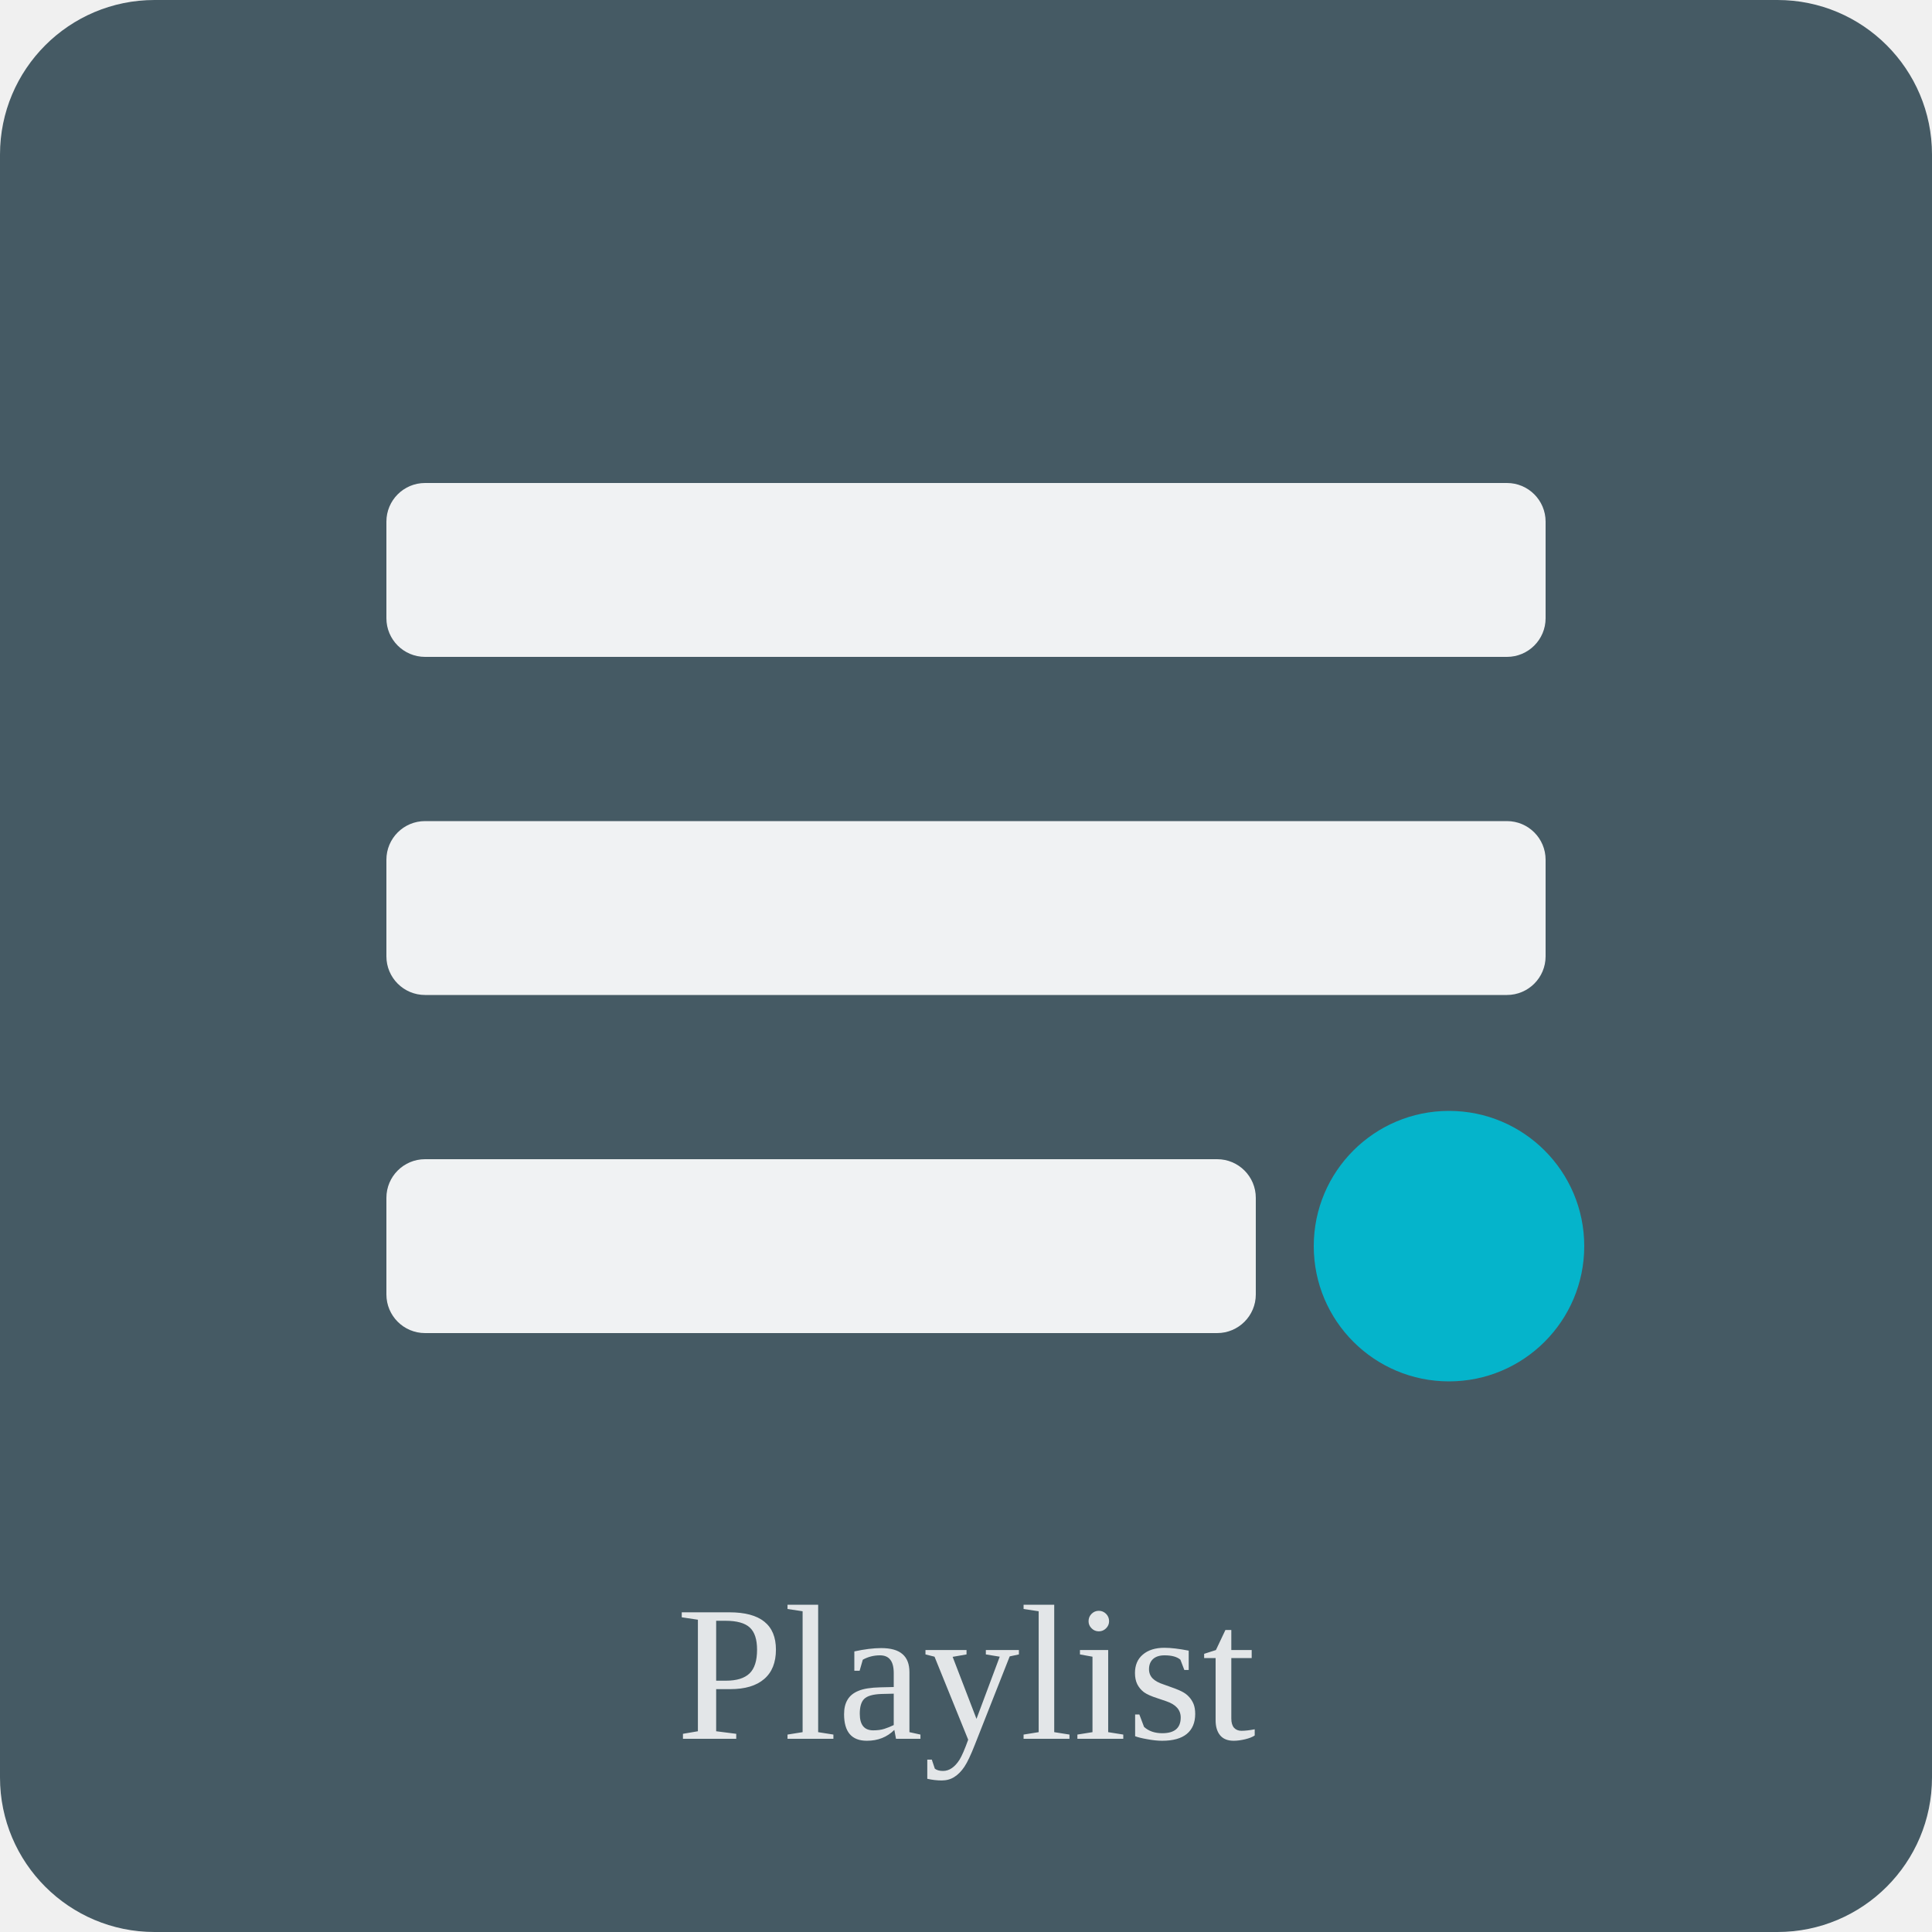
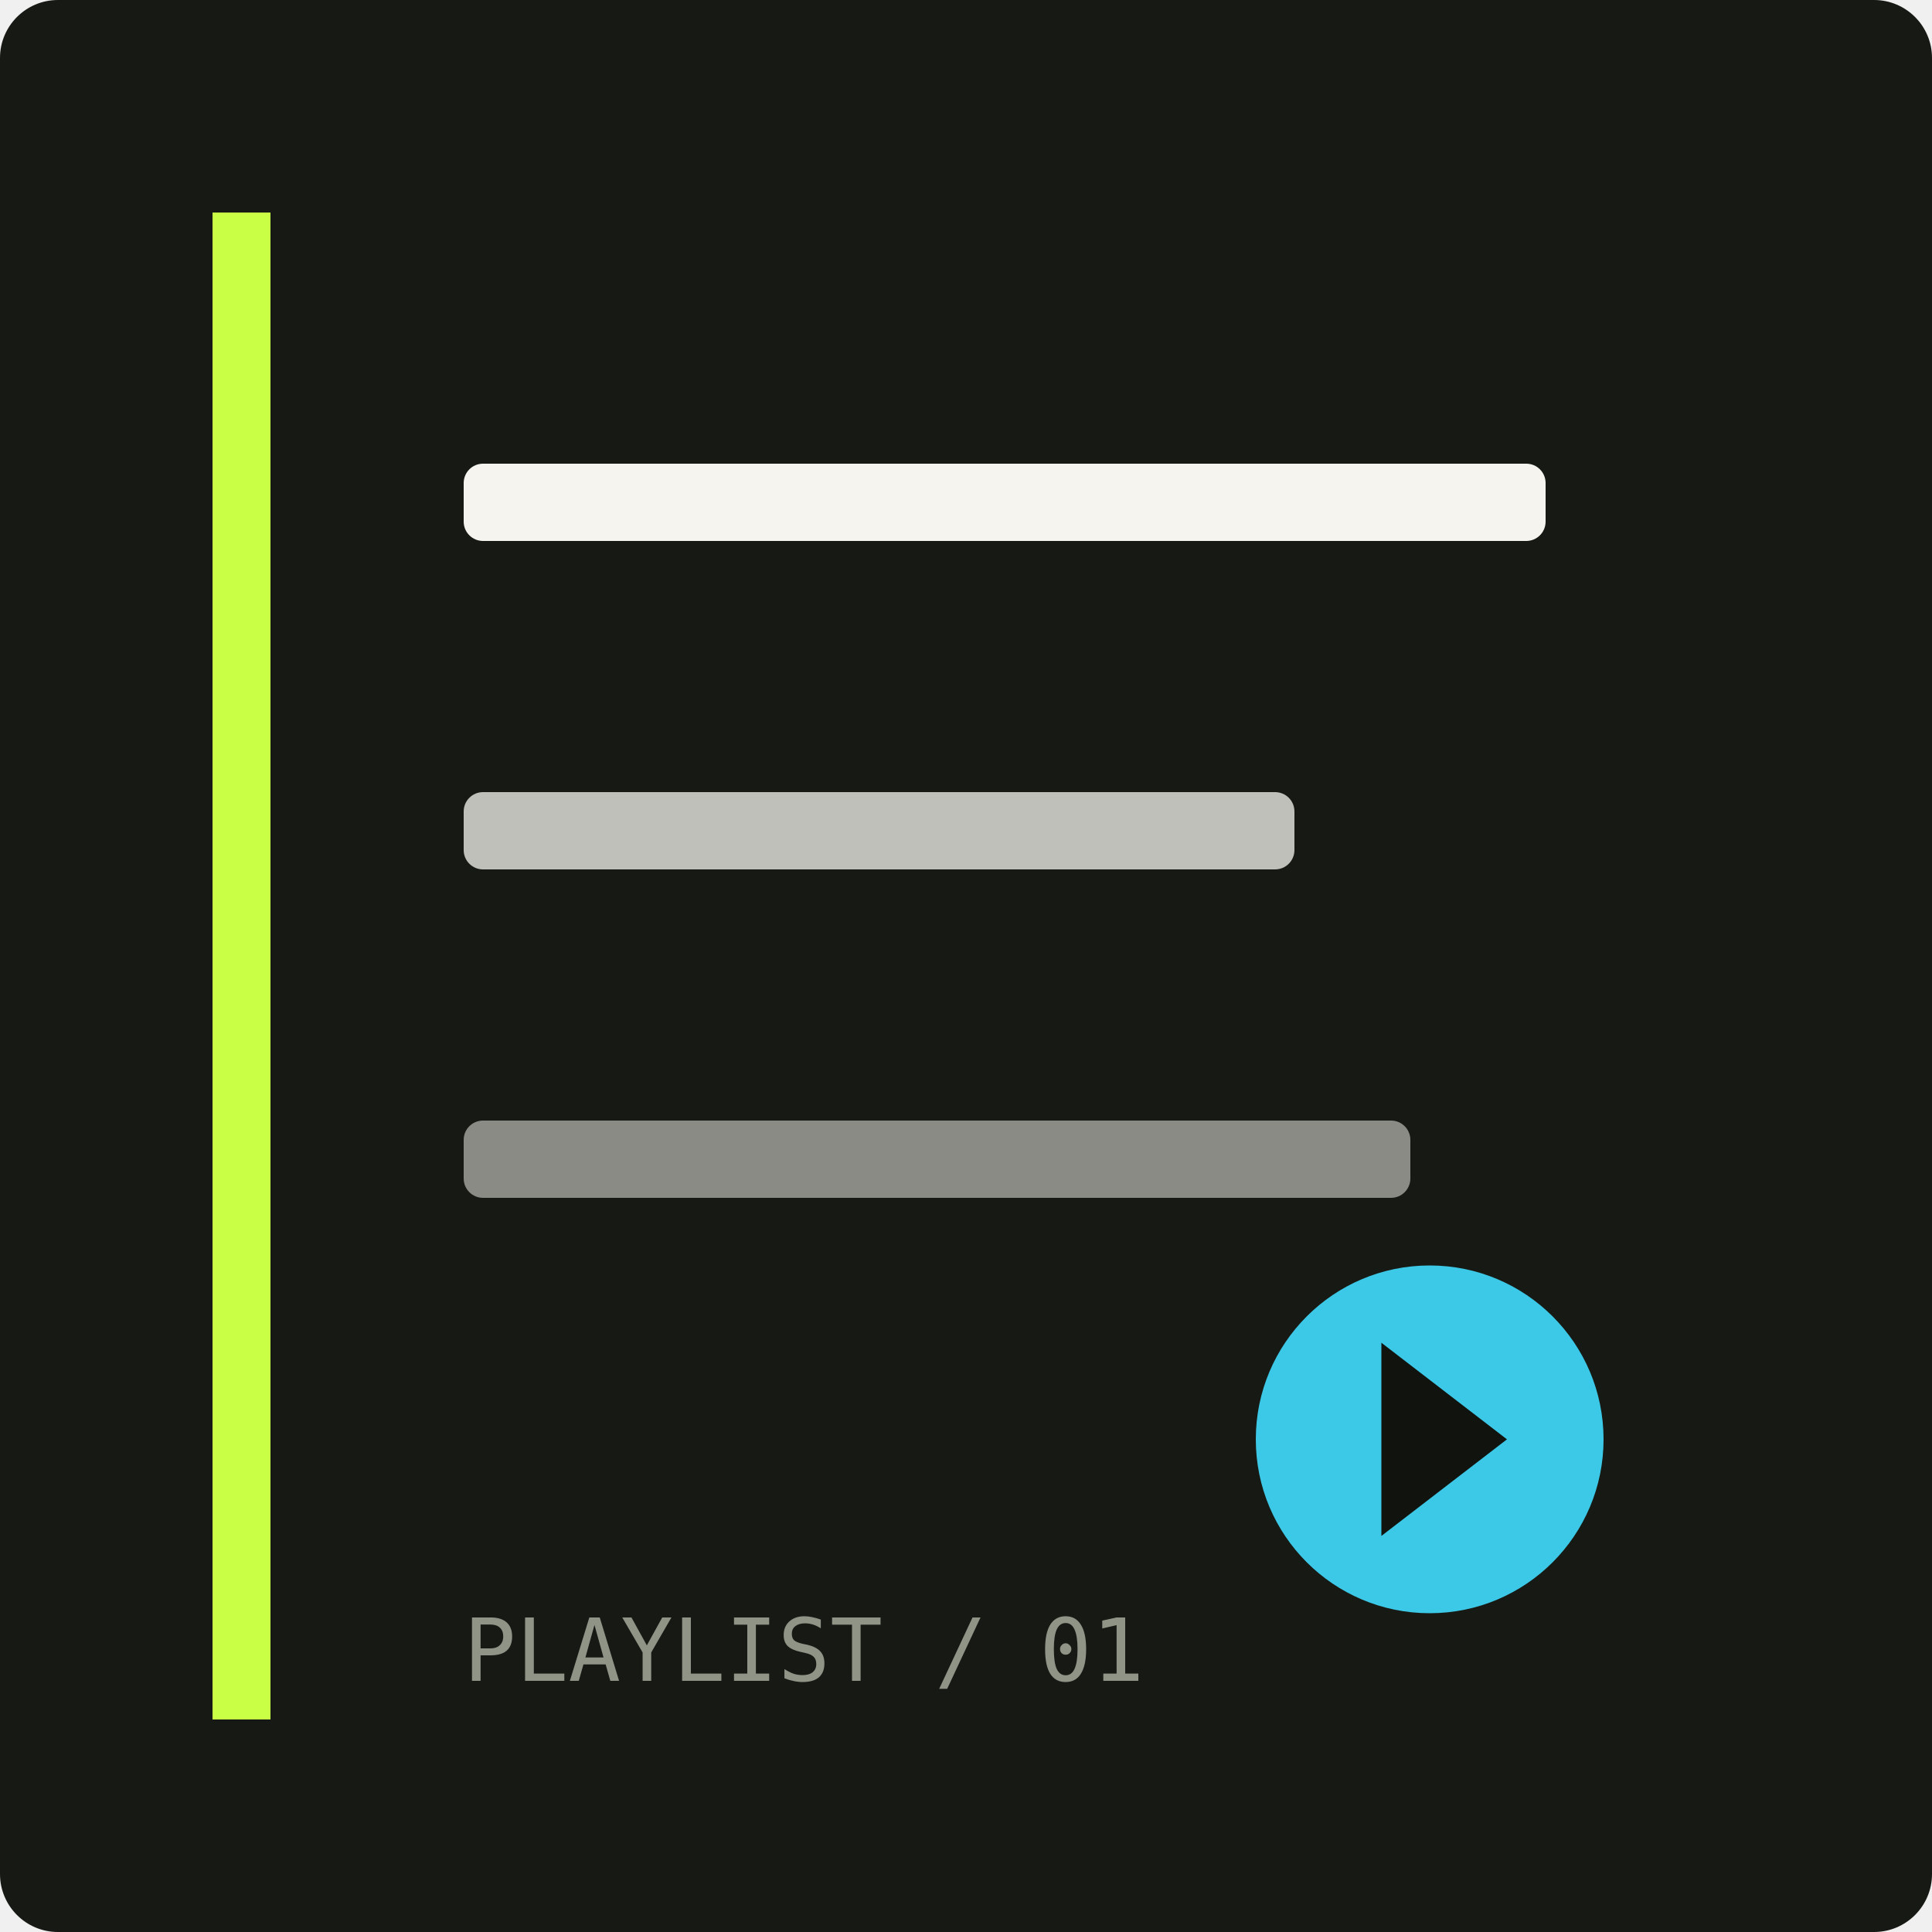
<svg xmlns="http://www.w3.org/2000/svg" width="200" height="200" viewBox="0 0 200 200">
-   <rect x="0" y="0" width="200" height="200" rx="16" fill="#455A64" />
-   <g fill="#ffffff" opacity="0.92">
-     <rect x="40" y="50" width="120" height="18" rx="4" />
-     <rect x="40" y="85" width="120" height="18" rx="4" />
-     <rect x="40" y="120" width="90" height="18" rx="4" />
-     <circle cx="150" cy="129" r="14" fill="#00BCD4" />
+   <rect width="200" height="200" rx="6" fill="#171914" />
+   <rect x="22" y="22" width="6" height="156" fill="#c9ff45" />
+   <g fill="#f5f4ee">
+     <rect x="48" y="48" width="112" height="8" rx="2" />
+     <rect x="48" y="82" width="86" height="8" rx="2" opacity=".76" />
+     <rect x="48" y="116" width="98" height="8" rx="2" opacity=".52" />
  </g>
-   <text x="100" y="180" font-size="20" text-anchor="middle" fill="#ffffff" opacity="0.85">Playlist</text>
+   <circle cx="148" cy="149" r="18" fill="#3cc9e8" />
+   <path d="m143 139 13 10-13 10Z" fill="#11130f" />
+   <text x="48" y="174" fill="#8f9487" font-family="monospace" font-size="9">PLAYLIST / 01</text>
</svg>
